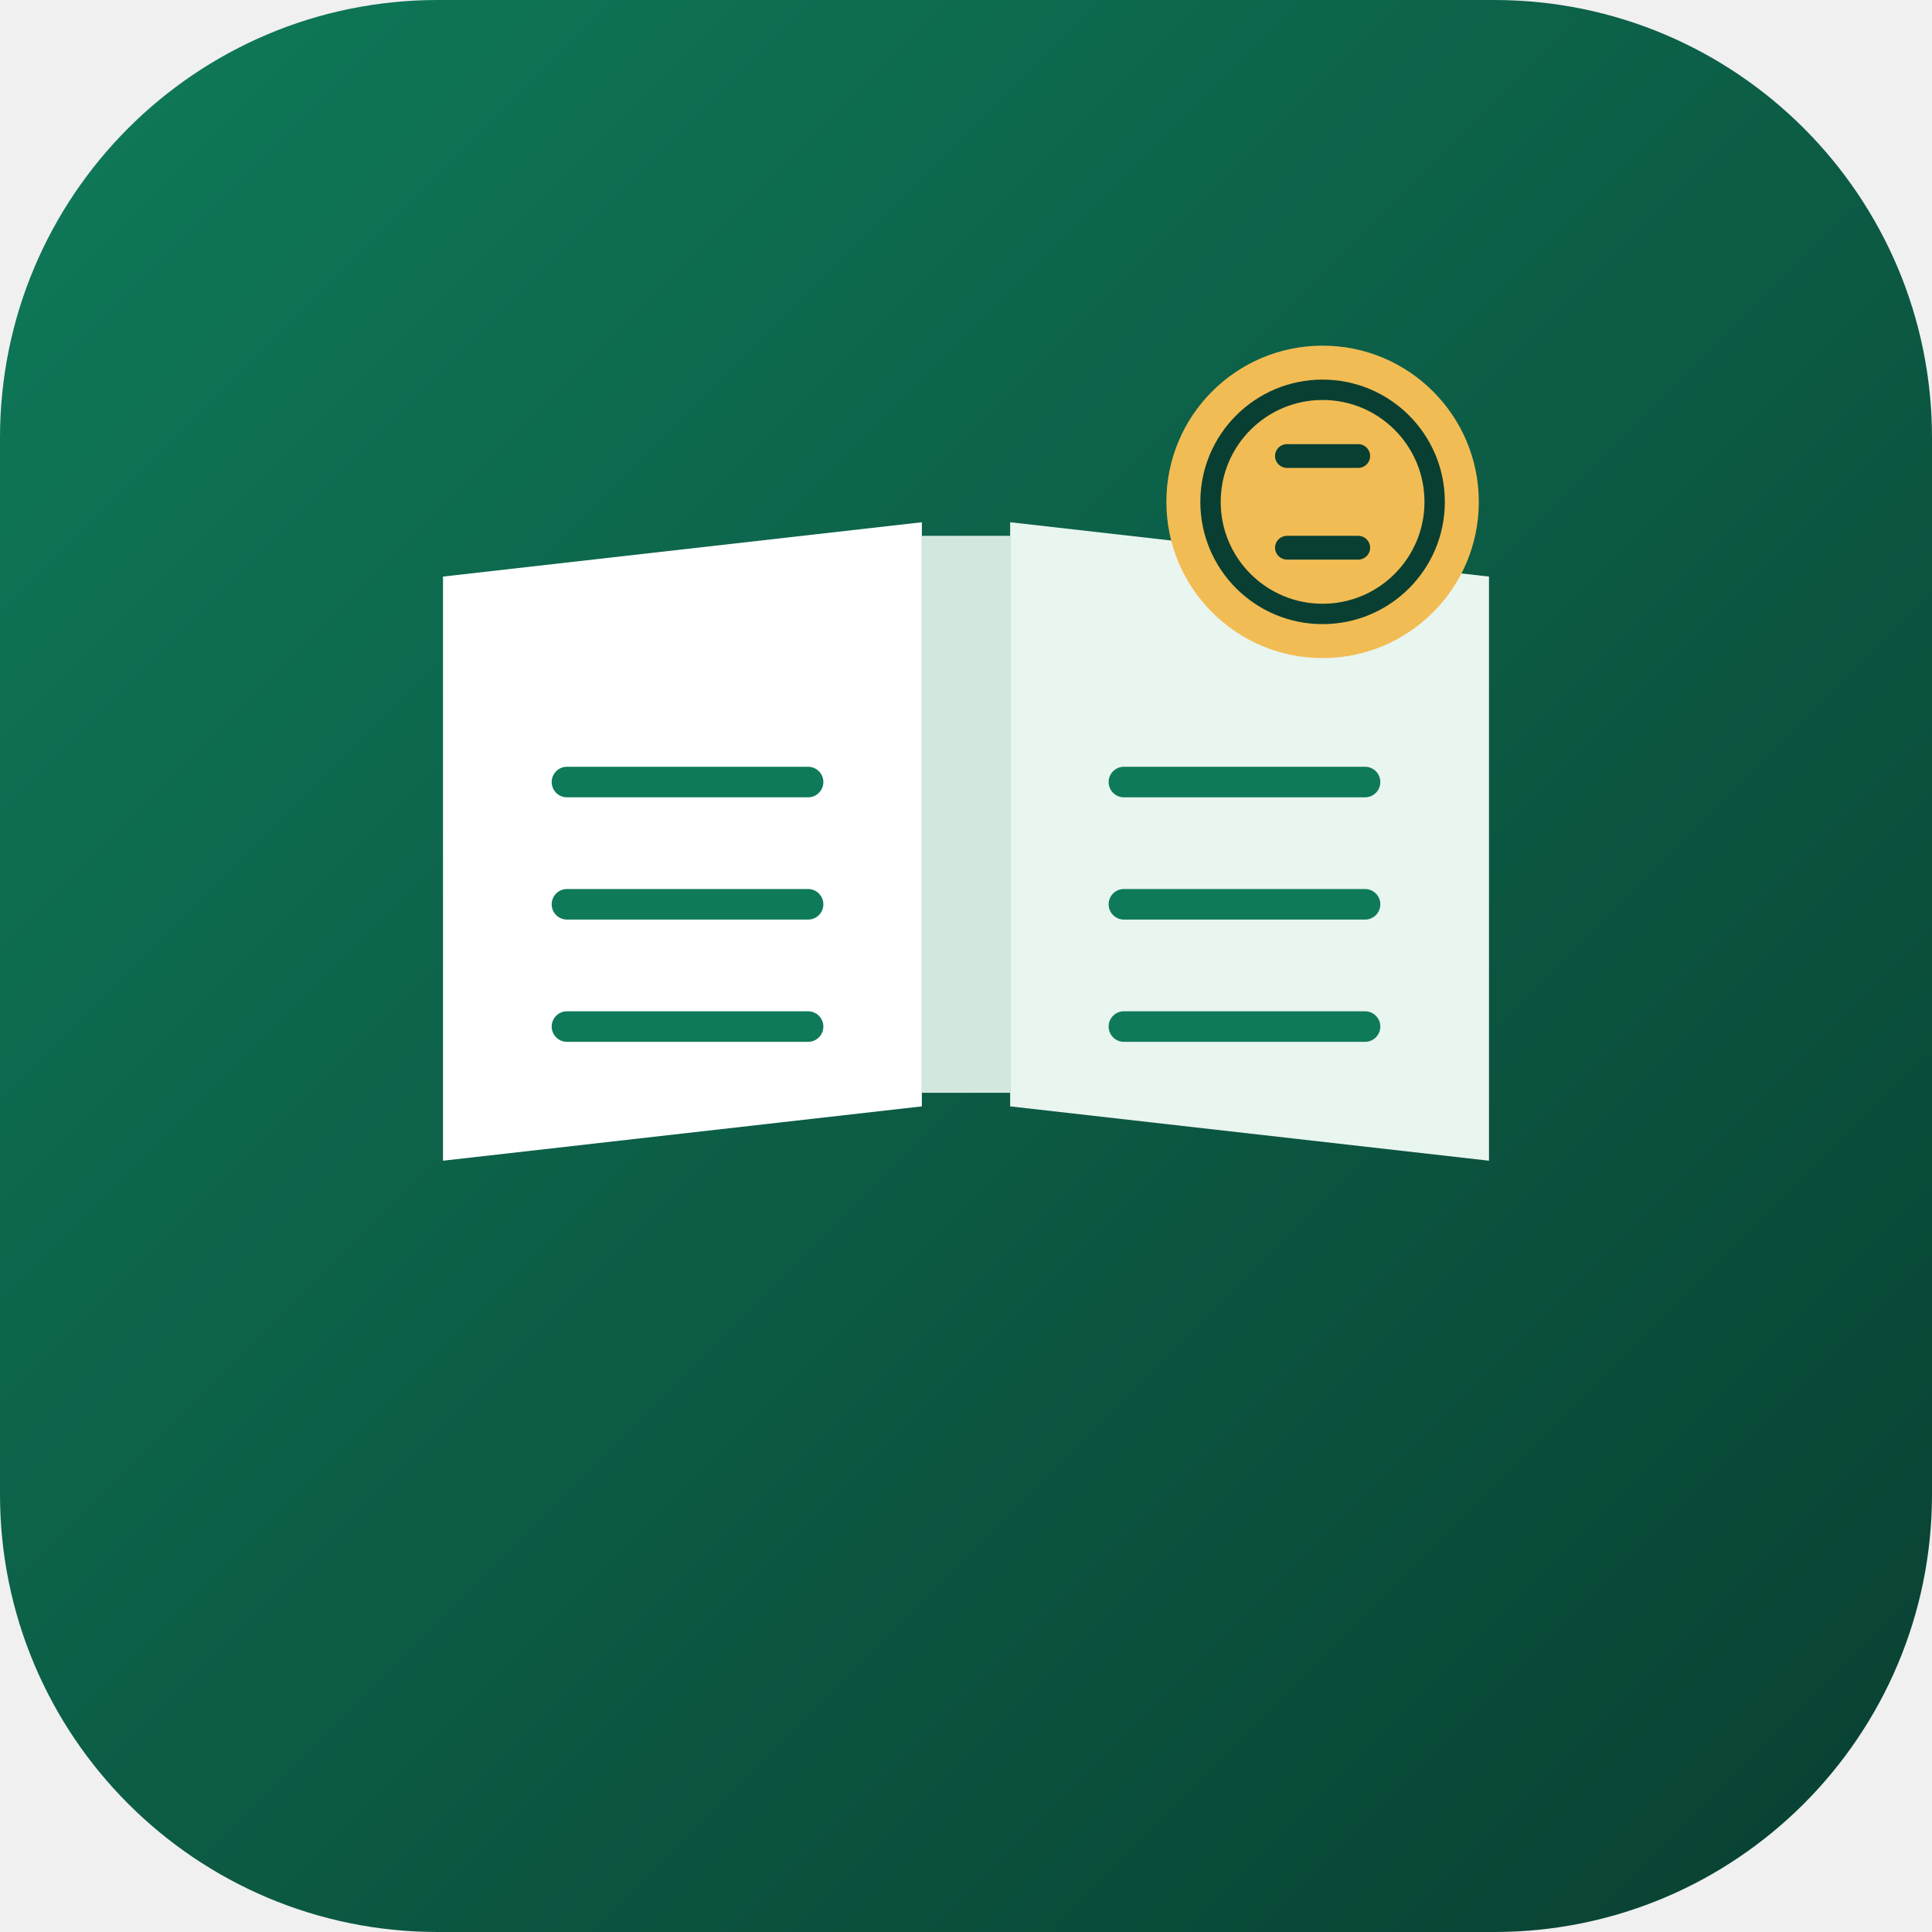
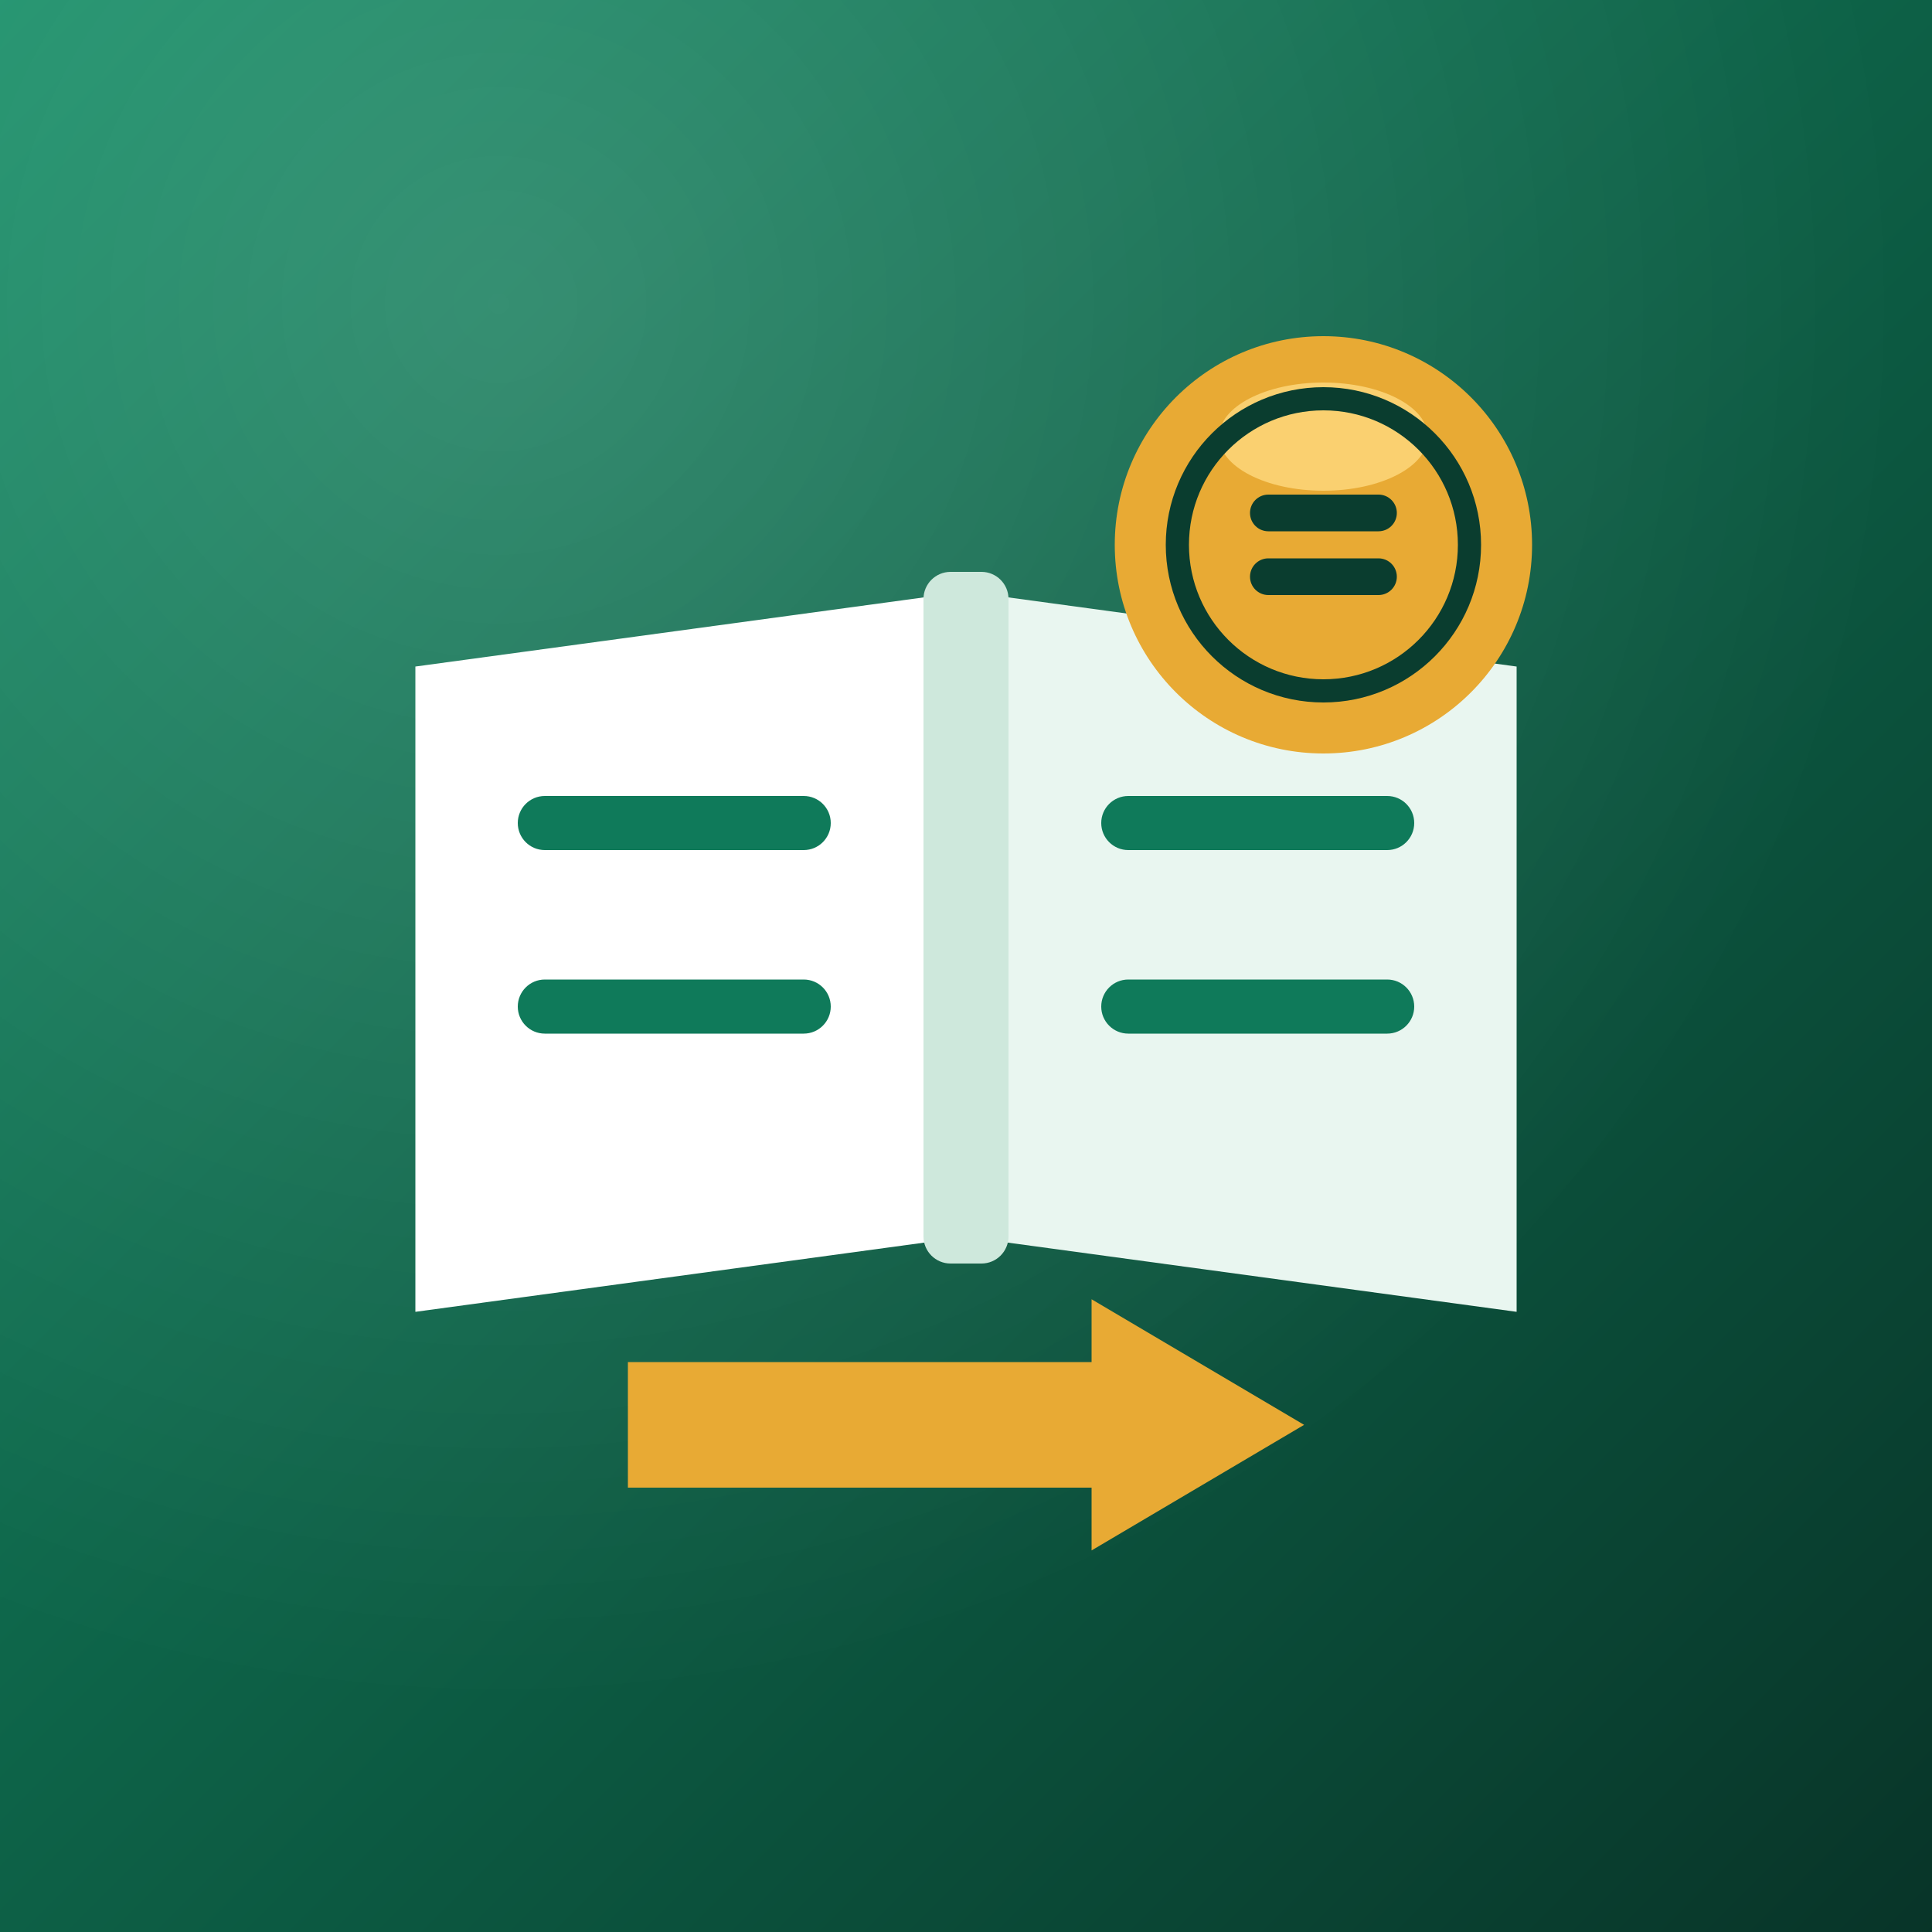
- <svg xmlns="http://www.w3.org/2000/svg" viewBox="0 0 512 512" width="512" height="512">
+ <svg xmlns="http://www.w3.org/2000/svg" viewBox="0 0 100 100" width="100" height="100">
  <defs>
-     <linearGradient id="g" x1="0" y1="0" x2="1" y2="1">
-       <stop offset="0" stop-color="#0f7a5a" />
-       <stop offset="1" stop-color="#093f32" />
+     <linearGradient id="bg" x1="0" y1="0" x2="1" y2="1">
+       <stop offset="0" stop-color="#128c64" />
+       <stop offset="1" stop-color="#083428" />
    </linearGradient>
+     <radialGradient id="glow" cx="0.26" cy="0.16" r="0.72">
+       <stop offset="0" stop-color="#ffffff" stop-opacity="0.16" />
+       <stop offset="1" stop-color="#ffffff" stop-opacity="0" />
+     </radialGradient>
  </defs>
-   <rect width="512" height="512" rx="116" fill="url(#g)" />
-   <g transform="translate(256 268) scale(0.90) translate(-256 -268)">
-     <polygon points="102,140 243,124 243,296 102,312" fill="#ffffff" />
-     <polygon points="410,140 269,124 269,296 410,312" fill="#e9f5ef" />
-     <rect x="243" y="128" width="26" height="164" fill="#d2e8de" />
-     <rect x="134" y="196" width="80" height="9" rx="4.5" fill="#0f7a5a" />
-     <rect x="134" y="232" width="80" height="9" rx="4.5" fill="#0f7a5a" />
-     <rect x="134" y="268" width="80" height="9" rx="4.5" fill="#0f7a5a" />
-     <rect x="298" y="196" width="80" height="9" rx="4.5" fill="#0f7a5a" />
-     <rect x="298" y="232" width="80" height="9" rx="4.5" fill="#0f7a5a" />
-     <rect x="298" y="268" width="80" height="9" rx="4.5" fill="#0f7a5a" />
-     <circle cx="361" cy="118" r="46" fill="#f2bc54" />
-     <circle cx="361" cy="118" r="33" fill="none" stroke="#093f32" stroke-width="6" />
-     <rect x="347" y="101" width="28" height="7" rx="3.5" fill="#093f32" />
-     <rect x="347" y="128" width="28" height="7" rx="3.5" fill="#093f32" />
-   </g>
+   <rect width="100" height="100" fill="url(#bg)" />
+   <rect width="100" height="100" fill="url(#glow)" />
+   <polygon points="21.50,34.50 48.70,30.80 48.70,64.20 21.50,67.90" fill="#ffffff" />
+   <polygon points="51.30,30.80 78.50,34.50 78.50,67.90 51.30,64.20" fill="#e9f6f0" />
+   <rect x="47.80" y="29.60" width="4.40" height="35.80" rx="1.40" fill="#cee8dc" />
+   <rect x="26.80" y="41.20" width="16.20" height="2.80" rx="1.40" fill="#0f7a5a" />
+   <rect x="26.80" y="50.70" width="16.20" height="2.80" rx="1.40" fill="#0f7a5a" />
+   <rect x="57.00" y="41.20" width="16.20" height="2.80" rx="1.40" fill="#0f7a5a" />
+   <rect x="57.00" y="50.70" width="16.20" height="2.80" rx="1.40" fill="#0f7a5a" />
+   <polygon points="32.50,70.50 56.50,70.50 56.50,67.25 67.50,73.75 56.50,80.25 56.50,77.00 32.50,77.00" fill="#e8aa34" />
+   <circle cx="68.50" cy="28.20" r="10.80" fill="#e8aa34" />
+   <ellipse cx="68.50" cy="22.60" rx="5.40" ry="2.80" fill="#fad070" />
+   <circle cx="68.50" cy="28.20" r="7.56" fill="none" stroke="#0a3d2f" stroke-width="1.20" />
+   <rect x="64.70" y="25.60" width="7.60" height="1.90" rx="0.95" fill="#0a3d2f" />
+   <rect x="64.70" y="28.90" width="7.60" height="1.90" rx="0.95" fill="#0a3d2f" />
</svg>
